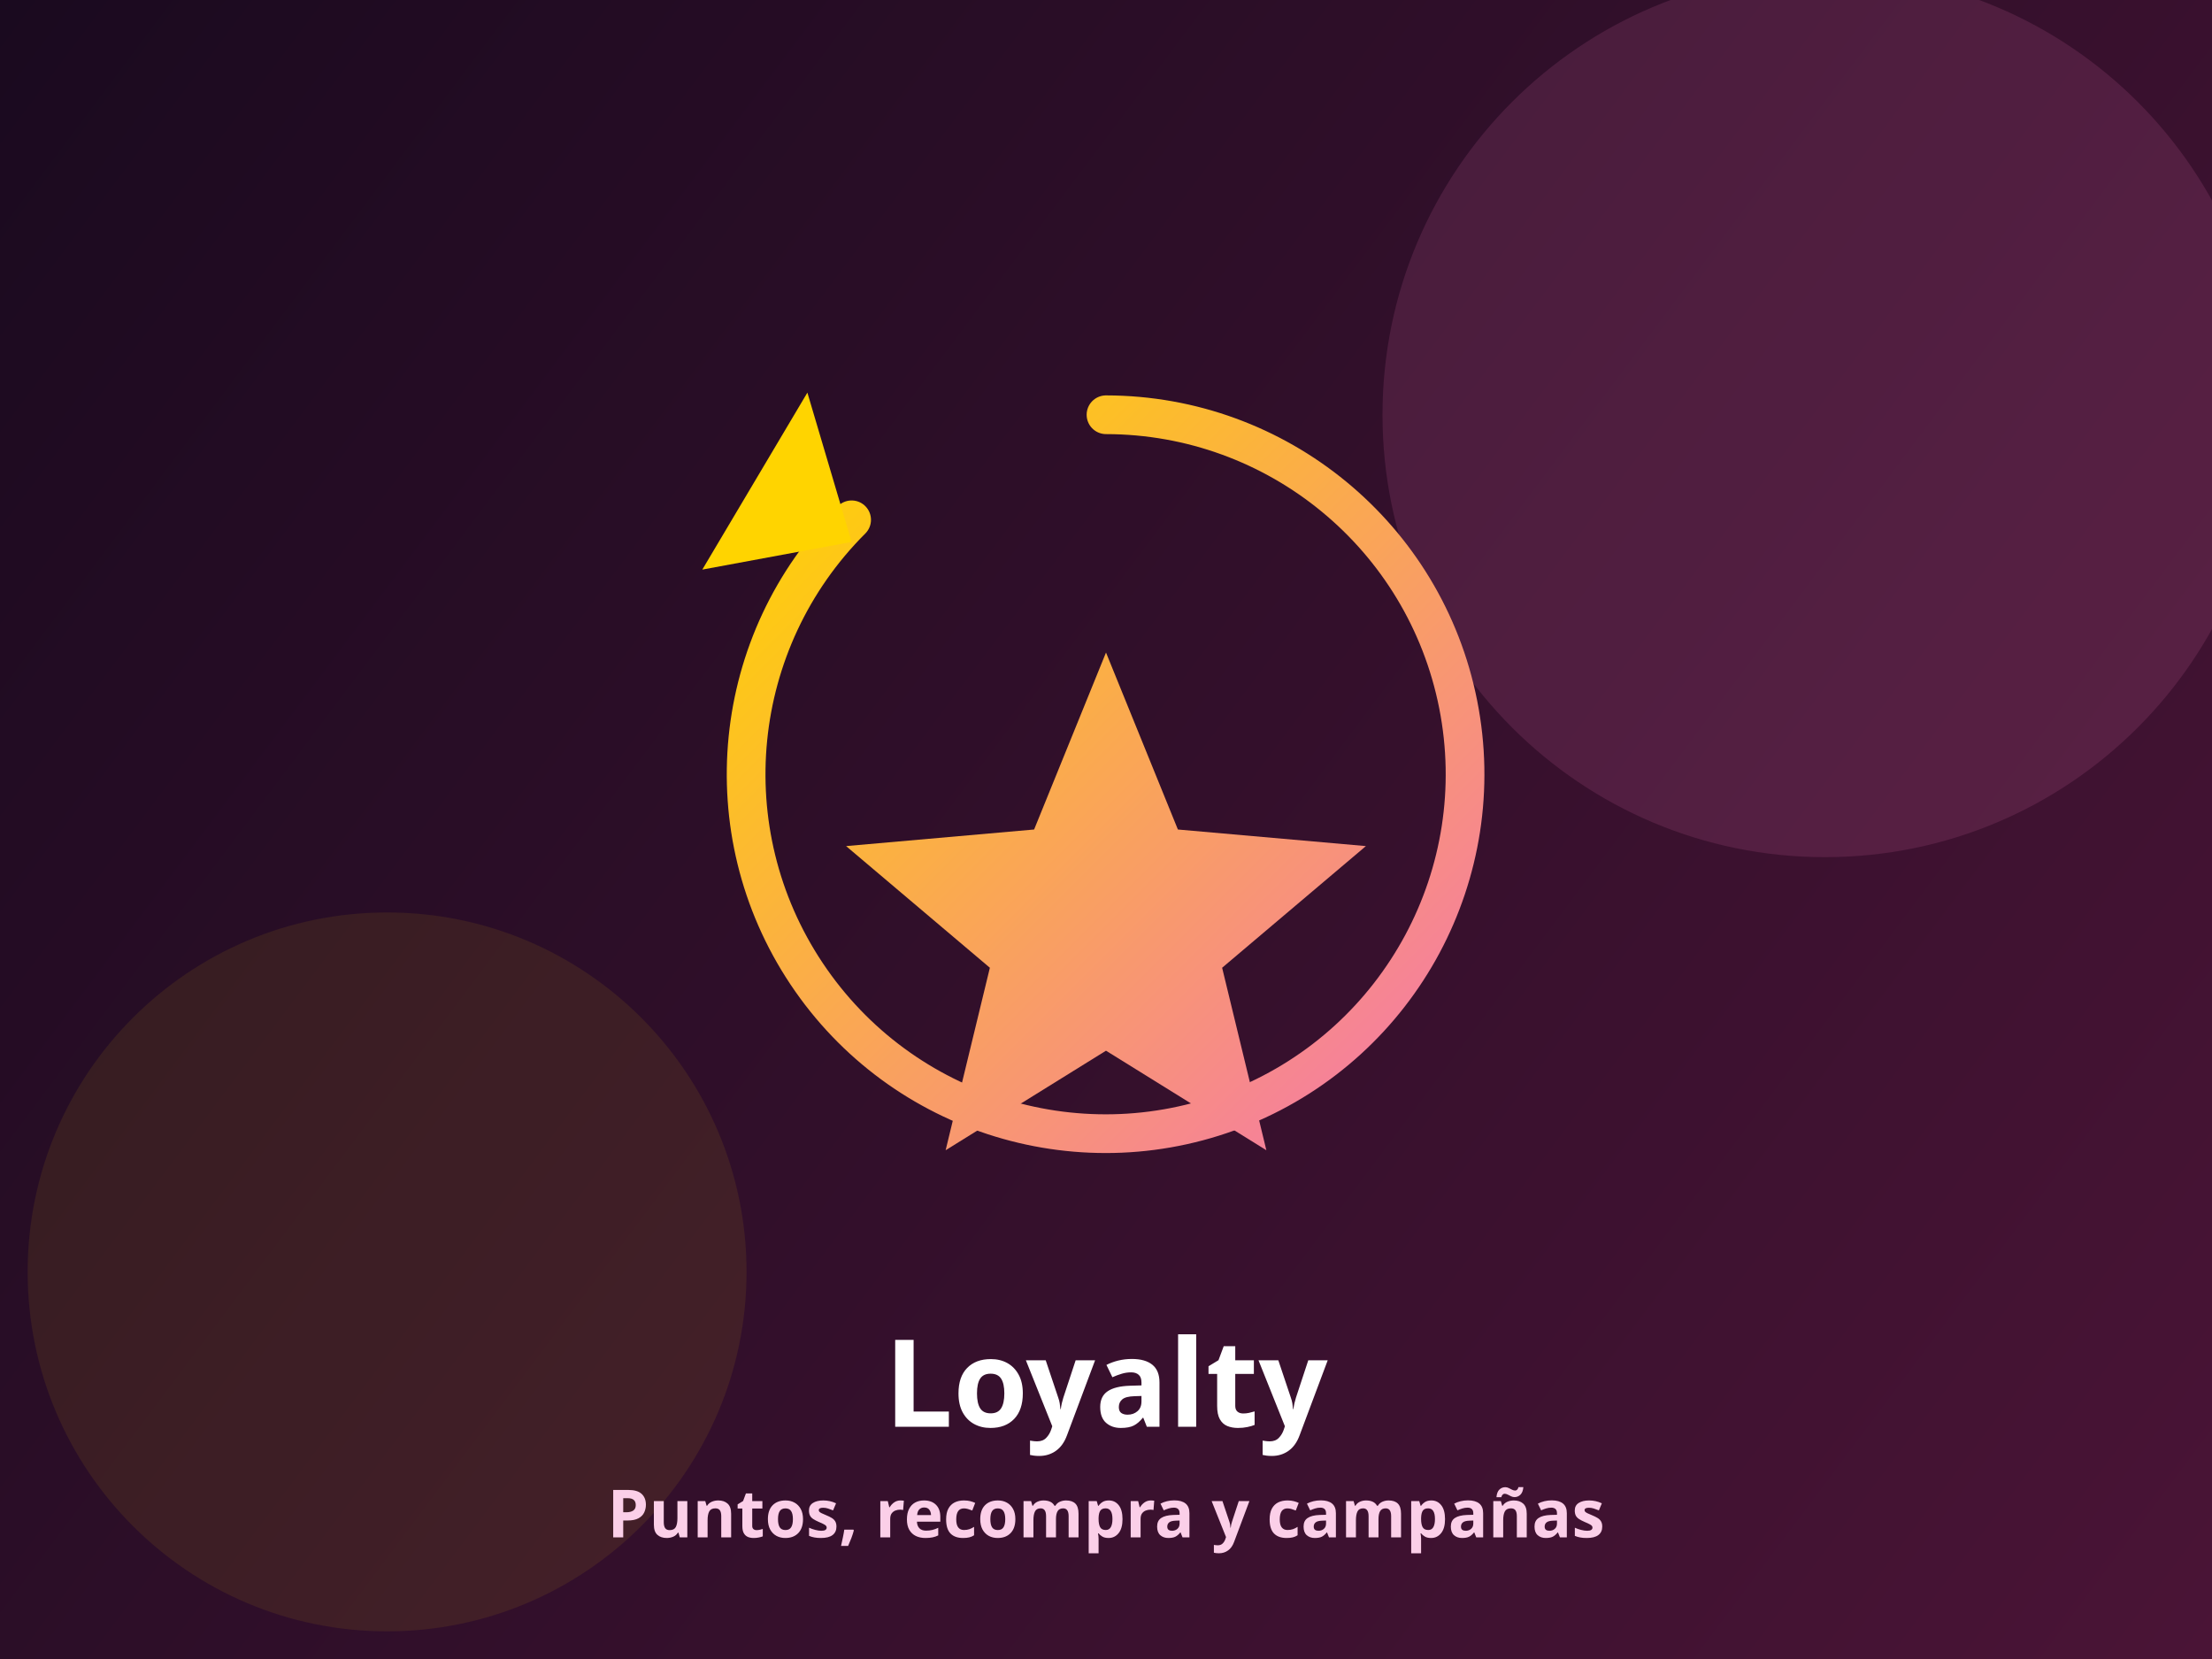
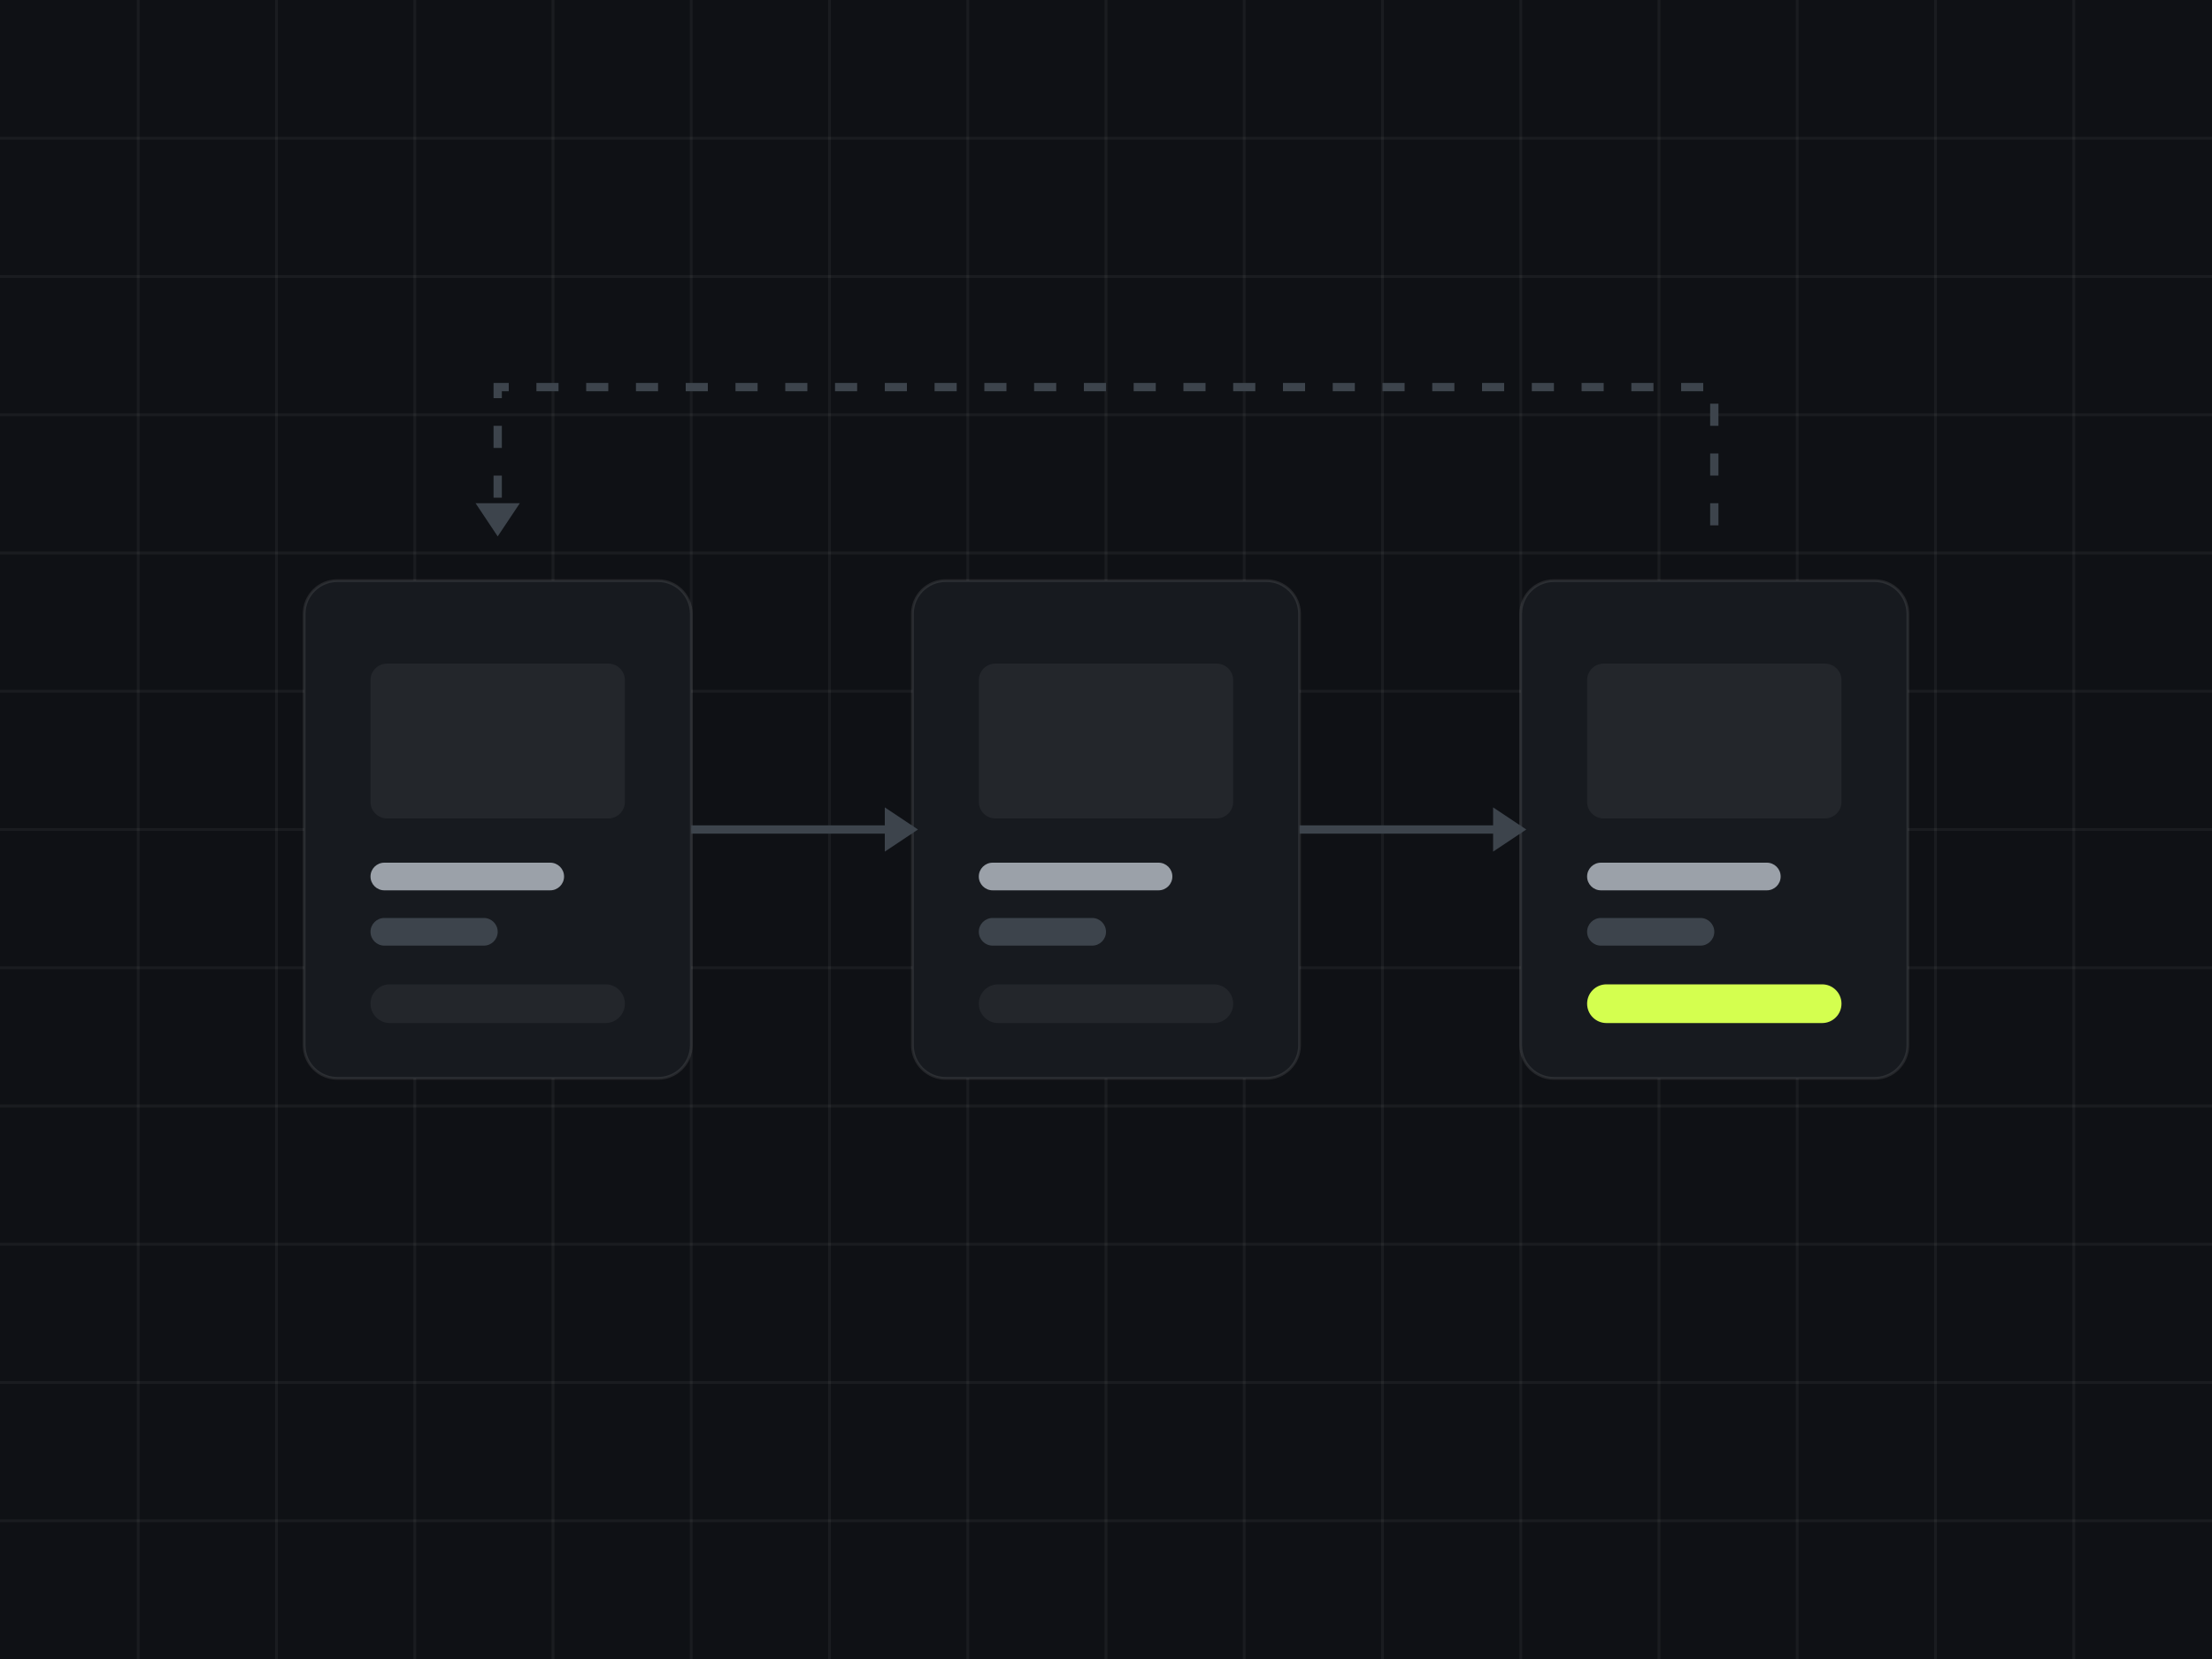
- <svg xmlns="http://www.w3.org/2000/svg" width="800" height="600" viewBox="0 0 800 600" role="img" aria-label="Módulo Loyalty — puntos y recompra">
-   <defs>
-     <linearGradient id="bg" x1="0" y1="0" x2="800" y2="600" gradientUnits="userSpaceOnUse">
-       <stop offset="0" stop-color="#1A0A1F" />
-       <stop offset="1" stop-color="#4A1436" />
-     </linearGradient>
-     <linearGradient id="ac" x1="280" y1="160" x2="540" y2="420" gradientUnits="userSpaceOnUse">
-       <stop offset="0" stop-color="#FFD400" />
-       <stop offset="1" stop-color="#F472B6" />
-     </linearGradient>
-   </defs>
-   <rect width="800" height="600" fill="url(#bg)" />
-   <circle cx="660" cy="150" r="160" fill="#F472B6" opacity=".14" />
-   <circle cx="140" cy="460" r="130" fill="#FFD400" opacity=".08" />
-   <path d="M400 150 a 130 130 0 1 1 -92 38" fill="none" stroke="url(#ac)" stroke-width="14" stroke-linecap="round" />
-   <path d="M292 142 L308 196 L254 206 Z" fill="#FFD400" />
-   <path d="M400 236 L426 300 L494 306 L442 350 L458 416 L400 380 L342 416 L358 350 L306 306 L374 300 Z" fill="url(#ac)" />
-   <text x="400" y="516" font-family="Nunito, Verdana, sans-serif" font-size="44" font-weight="800" fill="#ffffff" text-anchor="middle">Loyalty</text>
-   <text x="400" y="556" font-family="Nunito, Verdana, sans-serif" font-size="24" font-weight="600" fill="#FBCFE8" text-anchor="middle">Puntos, recompra y campañas</text>
+ <svg xmlns="http://www.w3.org/2000/svg" width="800" height="600" viewBox="0 0 800 600" role="img" aria-label="Módulo Loyalty — la entrega que vuelve a comprar">
+   <rect width="800" height="600" fill="#0F1115" />
+   <g stroke="rgba(255,255,255,0.05)" stroke-width="1">
+     <path d="M50 0V600" />
+     <path d="M100 0V600" />
+     <path d="M150 0V600" />
+     <path d="M200 0V600" />
+     <path d="M250 0V600" />
+     <path d="M300 0V600" />
+     <path d="M350 0V600" />
+     <path d="M400 0V600" />
+     <path d="M450 0V600" />
+     <path d="M500 0V600" />
+     <path d="M550 0V600" />
+     <path d="M600 0V600" />
+     <path d="M650 0V600" />
+     <path d="M700 0V600" />
+     <path d="M750 0V600" />
+     <path d="M0 50H800" />
+     <path d="M0 100H800" />
+     <path d="M0 150H800" />
+     <path d="M0 200H800" />
+     <path d="M0 250H800" />
+     <path d="M0 300H800" />
+     <path d="M0 350H800" />
+     <path d="M0 400H800" />
+     <path d="M0 450H800" />
+     <path d="M0 500H800" />
+     <path d="M0 550H800" />
+   </g>
+   <rect x="110" y="210" width="140" height="180" rx="12" fill="#171A1F" stroke="rgba(255,255,255,0.09)" />
+   <rect x="134" y="240" width="92" height="56" rx="6" fill="#23262B" />
+   <rect x="134" y="312" width="70" height="10" rx="5" fill="#9BA1A9" />
+   <rect x="134" y="332" width="46" height="10" rx="5" fill="#3D444C" />
+   <rect x="134" y="356" width="92" height="14" rx="7" fill="#23262B" />
+   <rect x="330" y="210" width="140" height="180" rx="12" fill="#171A1F" stroke="rgba(255,255,255,0.09)" />
+   <rect x="354" y="240" width="92" height="56" rx="6" fill="#23262B" />
+   <rect x="354" y="312" width="70" height="10" rx="5" fill="#9BA1A9" />
+   <rect x="354" y="332" width="46" height="10" rx="5" fill="#3D444C" />
+   <rect x="354" y="356" width="92" height="14" rx="7" fill="#23262B" />
+   <rect x="550" y="210" width="140" height="180" rx="12" fill="#171A1F" stroke="rgba(255,255,255,0.09)" />
+   <rect x="574" y="240" width="92" height="56" rx="6" fill="#23262B" />
+   <rect x="574" y="312" width="70" height="10" rx="5" fill="#9BA1A9" />
+   <rect x="574" y="332" width="46" height="10" rx="5" fill="#3D444C" />
+   <rect x="574" y="356" width="92" height="14" rx="7" fill="#D4FF4F" />
+   <path d="M250 300 H330" fill="none" stroke="#3D444C" stroke-width="3" />
+   <path d="M470 300 H550" fill="none" stroke="#3D444C" stroke-width="3" />
+   <path d="M320 292 l12 8 -12 8Z" fill="#3D444C" />
+   <path d="M540 292 l12 8 -12 8Z" fill="#3D444C" />
+   <path d="M620 190 V140 H180 V190" fill="none" stroke="#3D444C" stroke-width="3" stroke-dasharray="8 10" />
+   <path d="M172 182 l8 12 8 -12Z" fill="#3D444C" />
</svg>
